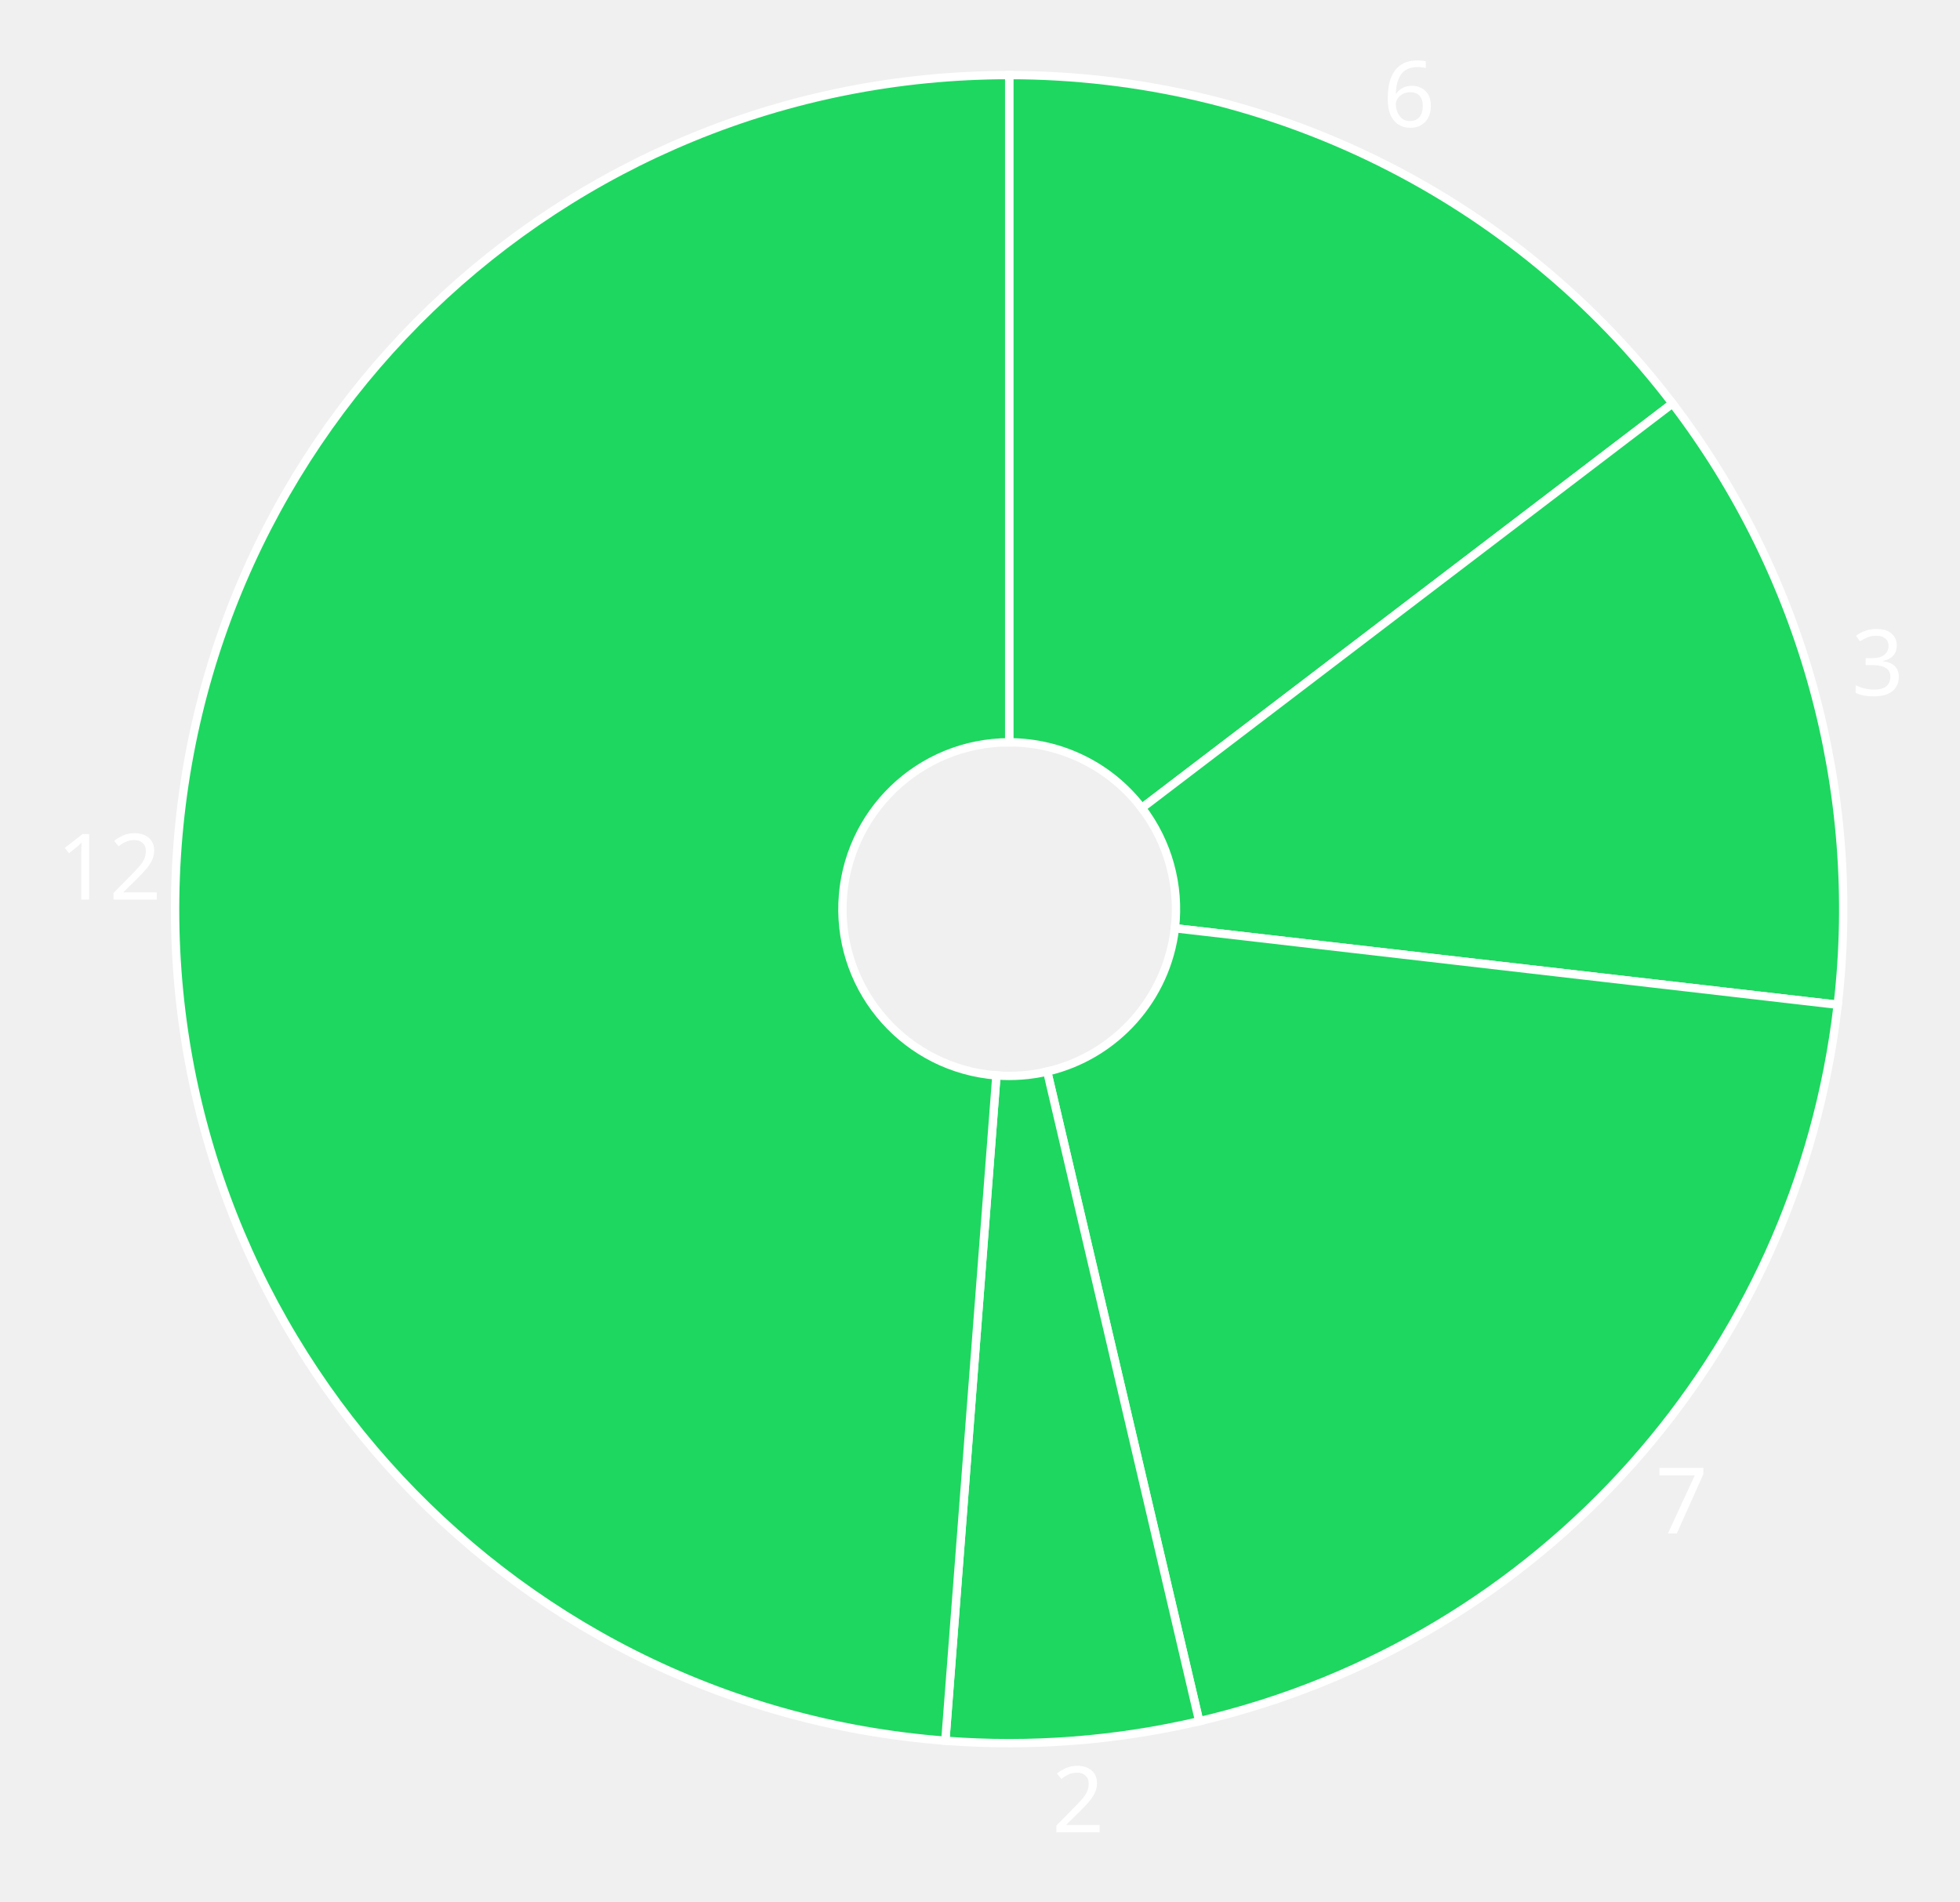
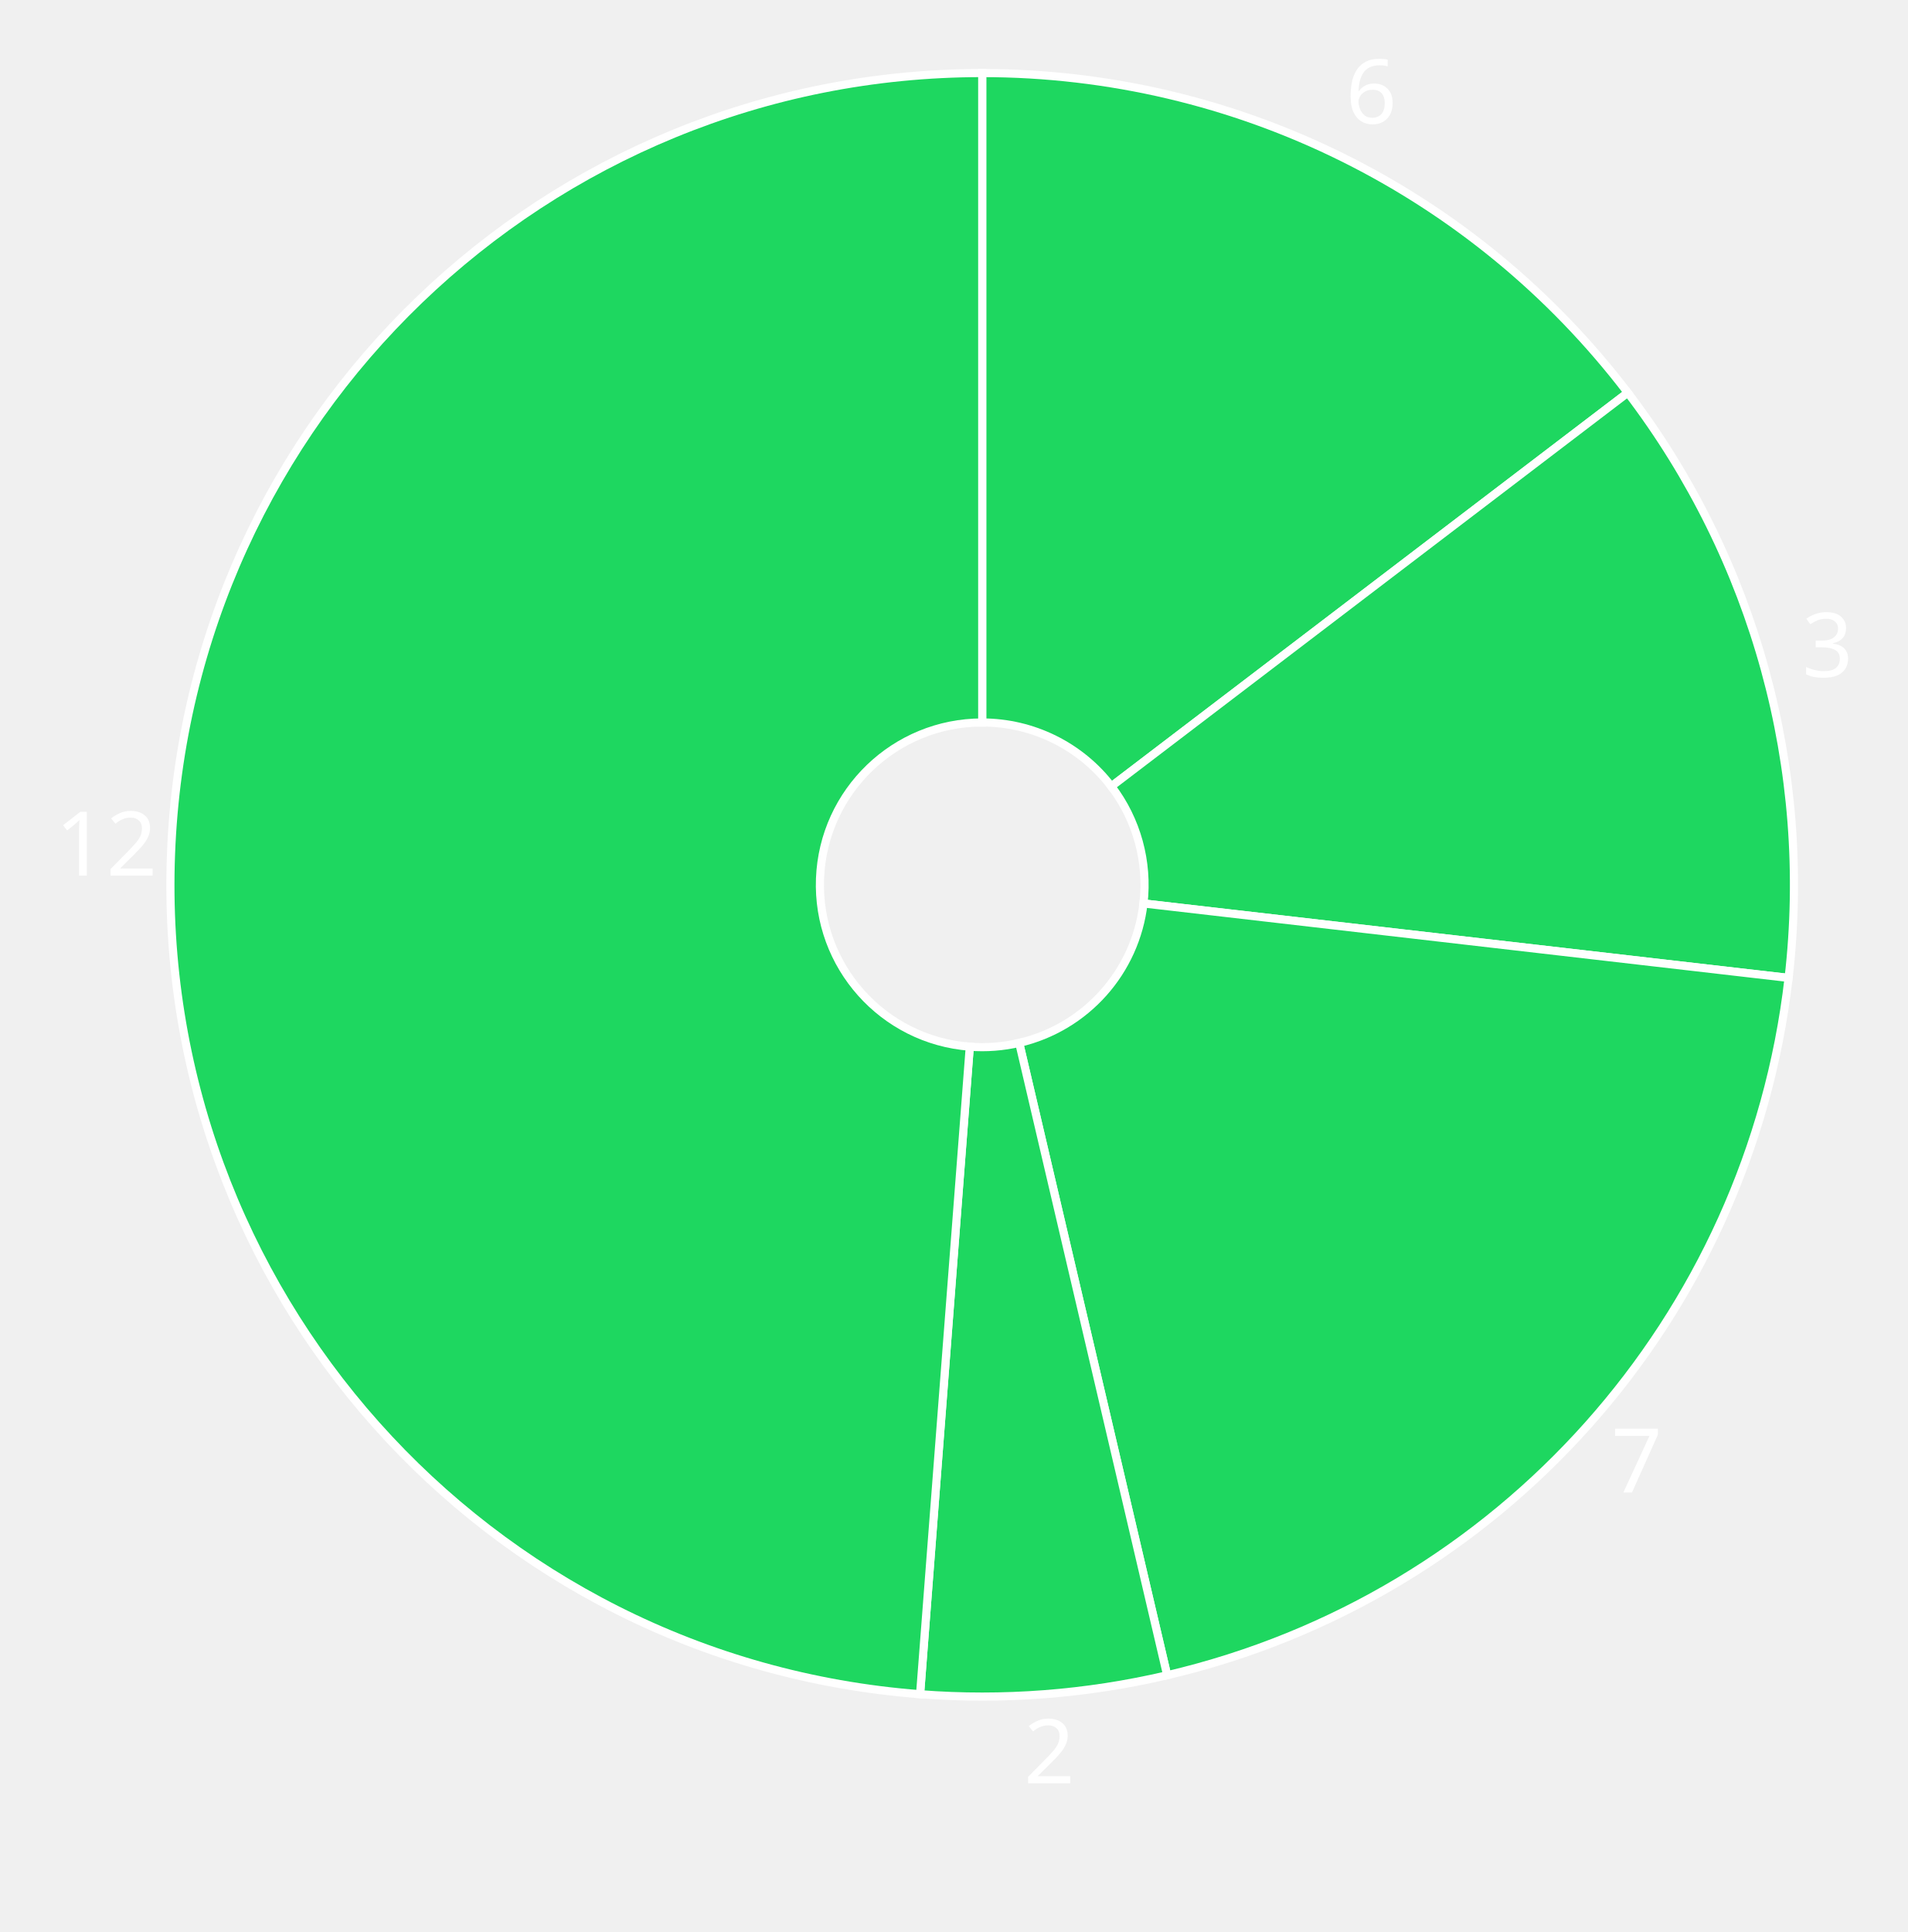
- <svg xmlns="http://www.w3.org/2000/svg" class="marks" width="235" height="228" version="1.1">
+ <svg xmlns="http://www.w3.org/2000/svg" class="marks" width="235" height="238" version="1.1">
  <g transform="translate(21,9)">
    <g class="mark-group">
      <g transform="translate(0,0)">
        <rect class="background" width="200" height="200" style="fill: none;" />
        <g class="mark-arc">
          <path transform="translate(100,100)" d="M6.123233995736766e-15,-100A100,100 0 0,1 79.529,-60.623L15.906,-12.125A20,20 0 0,0 1.2246467991473533e-15,-20Z" style="fill: #1ED760; stroke: #fff;" />
          <path transform="translate(100,100)" d="M79.529,-60.623A100,100 0 0,1 99.34,11.468L19.868,2.294A20,20 0 0,0 15.906,-12.125Z" style="fill: #1ED760; stroke: #fff;" />
          <path transform="translate(100,100)" d="M99.34,11.468A100,100 0 0,1 22.785,97.37L4.557,19.474A20,20 0 0,0 19.868,2.294Z" style="fill: #1ED760; stroke: #fff;" />
          <path transform="translate(100,100)" d="M22.785,97.37A100,100 0 0,1 -7.655,99.707L-1.531,19.941A20,20 0 0,0 4.557,19.474Z" style="fill: #1ED760; stroke: #fff;" />
          <path transform="translate(100,100)" d="M-7.655,99.707A100,100 0 0,1 -1.8369701987210297e-14,-100L-3.673940397442059e-15,-20A20,20 0 0,0 -1.531,19.941Z" style="fill: #1ED760; stroke: #fff;" />
        </g>
        <g class="mark-text">
          <text text-anchor="middle" transform="translate(147.9217,6.21412)" style="font: 11px sans-serif; fill: #fff;">6</text>
          <text text-anchor="middle" transform="translate(204.1394,74.382)" style="font: 11px sans-serif; fill: #fff;">3</text>
          <text text-anchor="middle" transform="translate(180.6277,174.8552)" style="font: 11px sans-serif; fill: #fff;">7</text>
          <text text-anchor="middle" transform="translate(108.2673,210.6831)" style="font: 11px sans-serif; fill: #fff;">2</text>
          <text text-anchor="middle" transform="translate(-7.920748,98.8633)" style="font: 11px sans-serif; fill: #fff;">12</text>
        </g>
      </g>
    </g>
  </g>
</svg>
